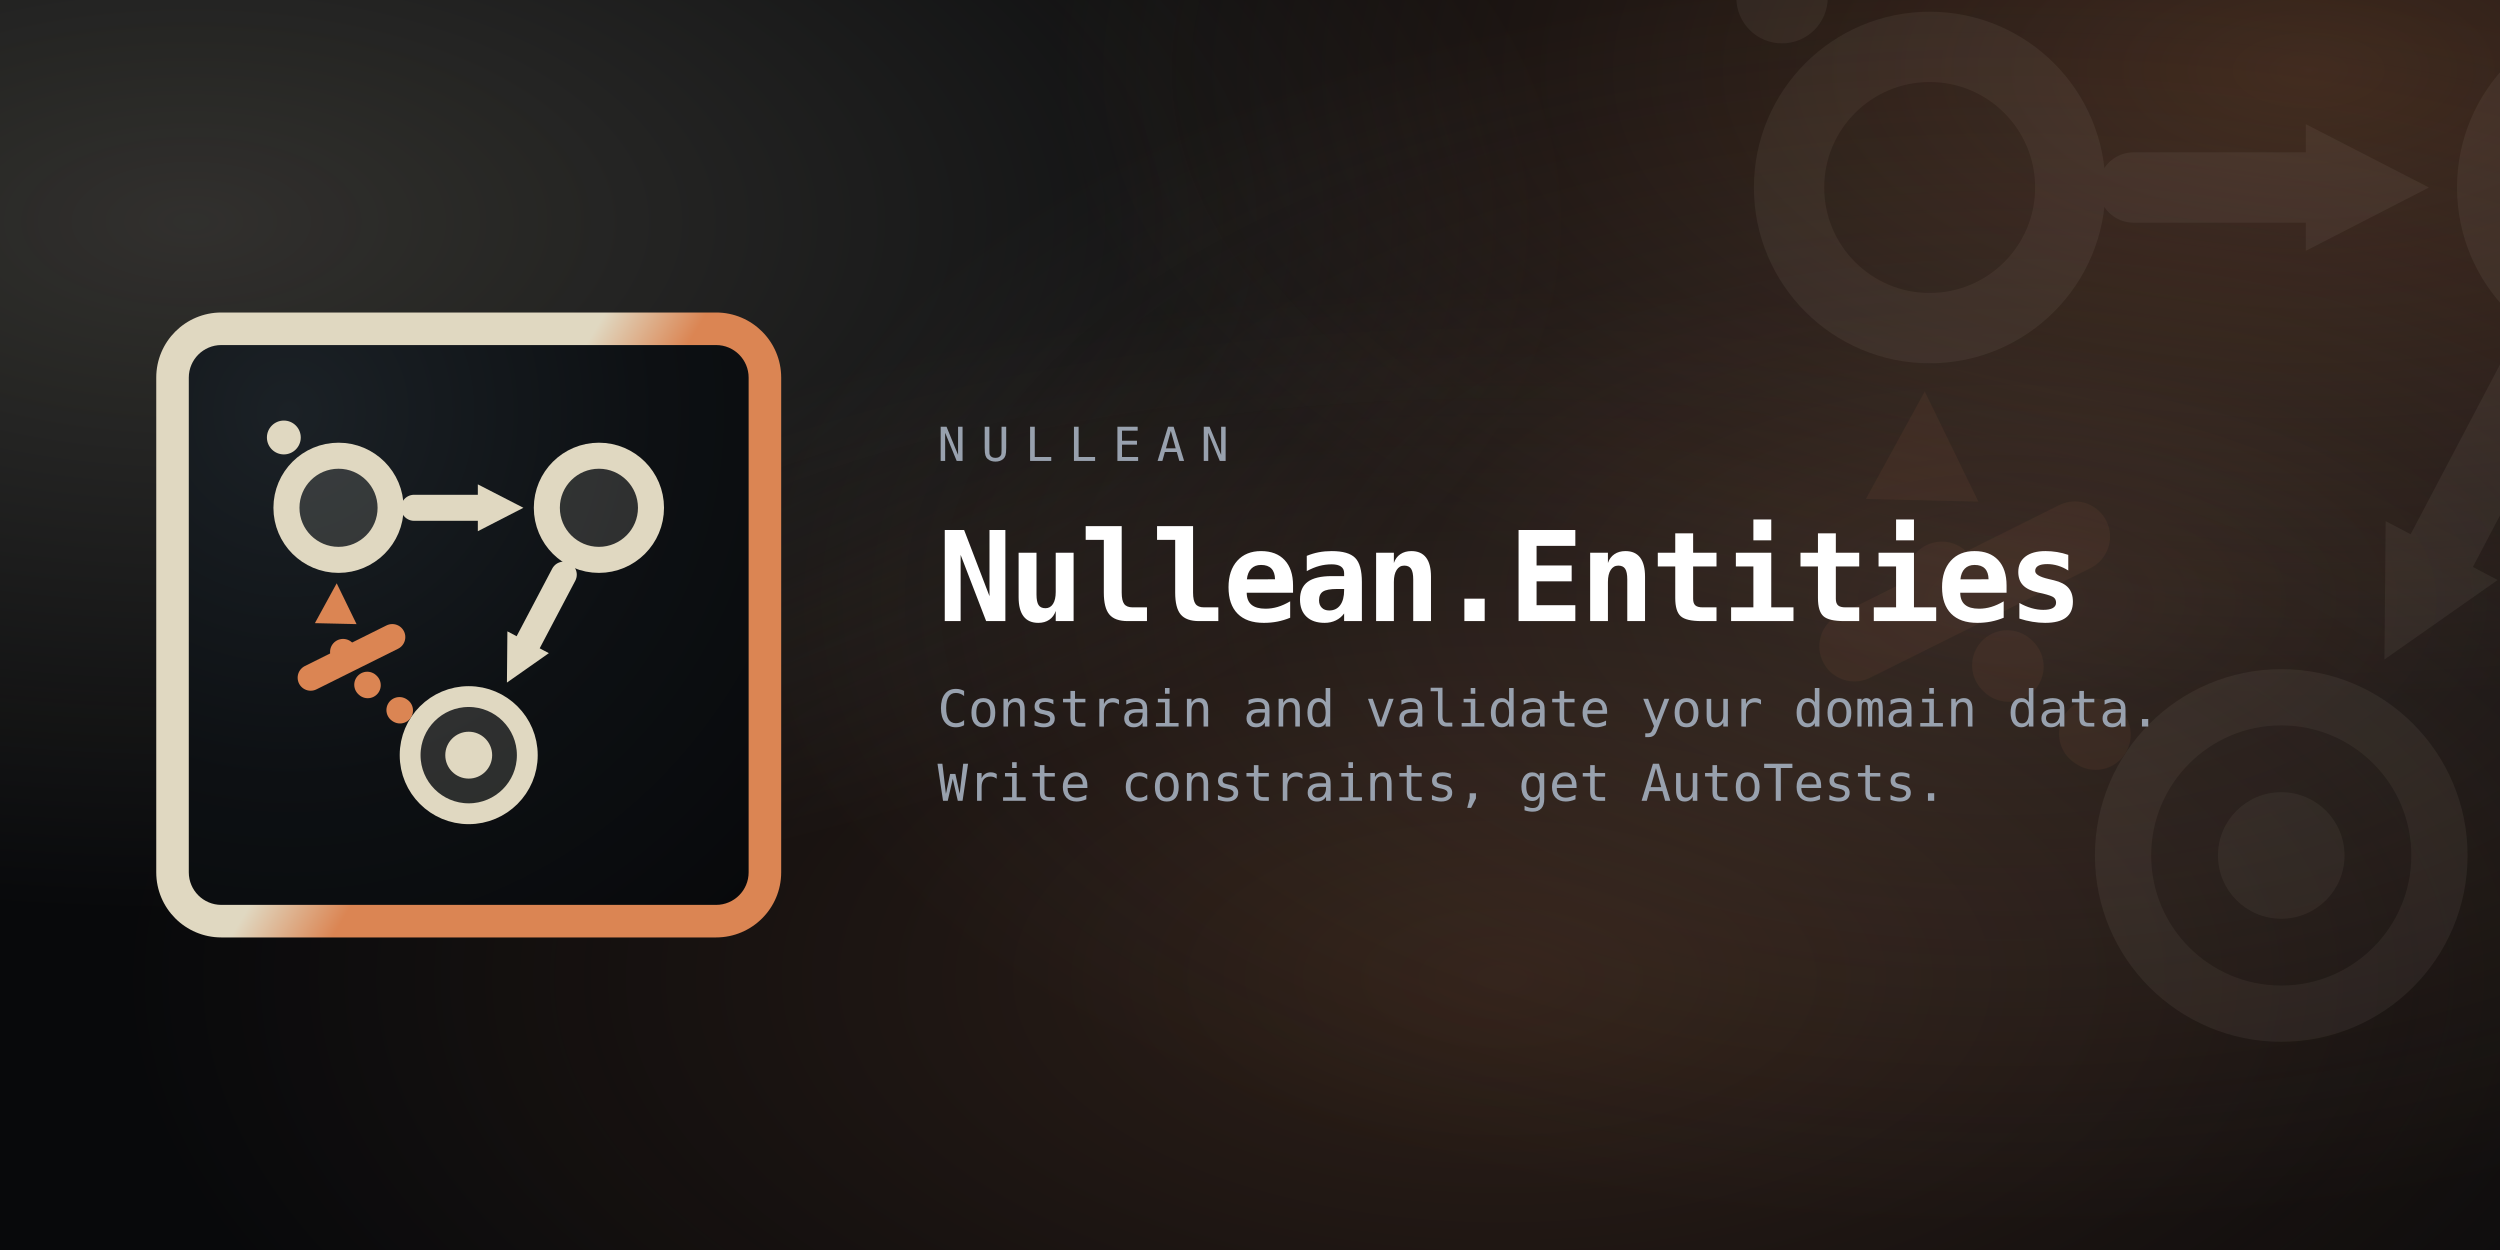
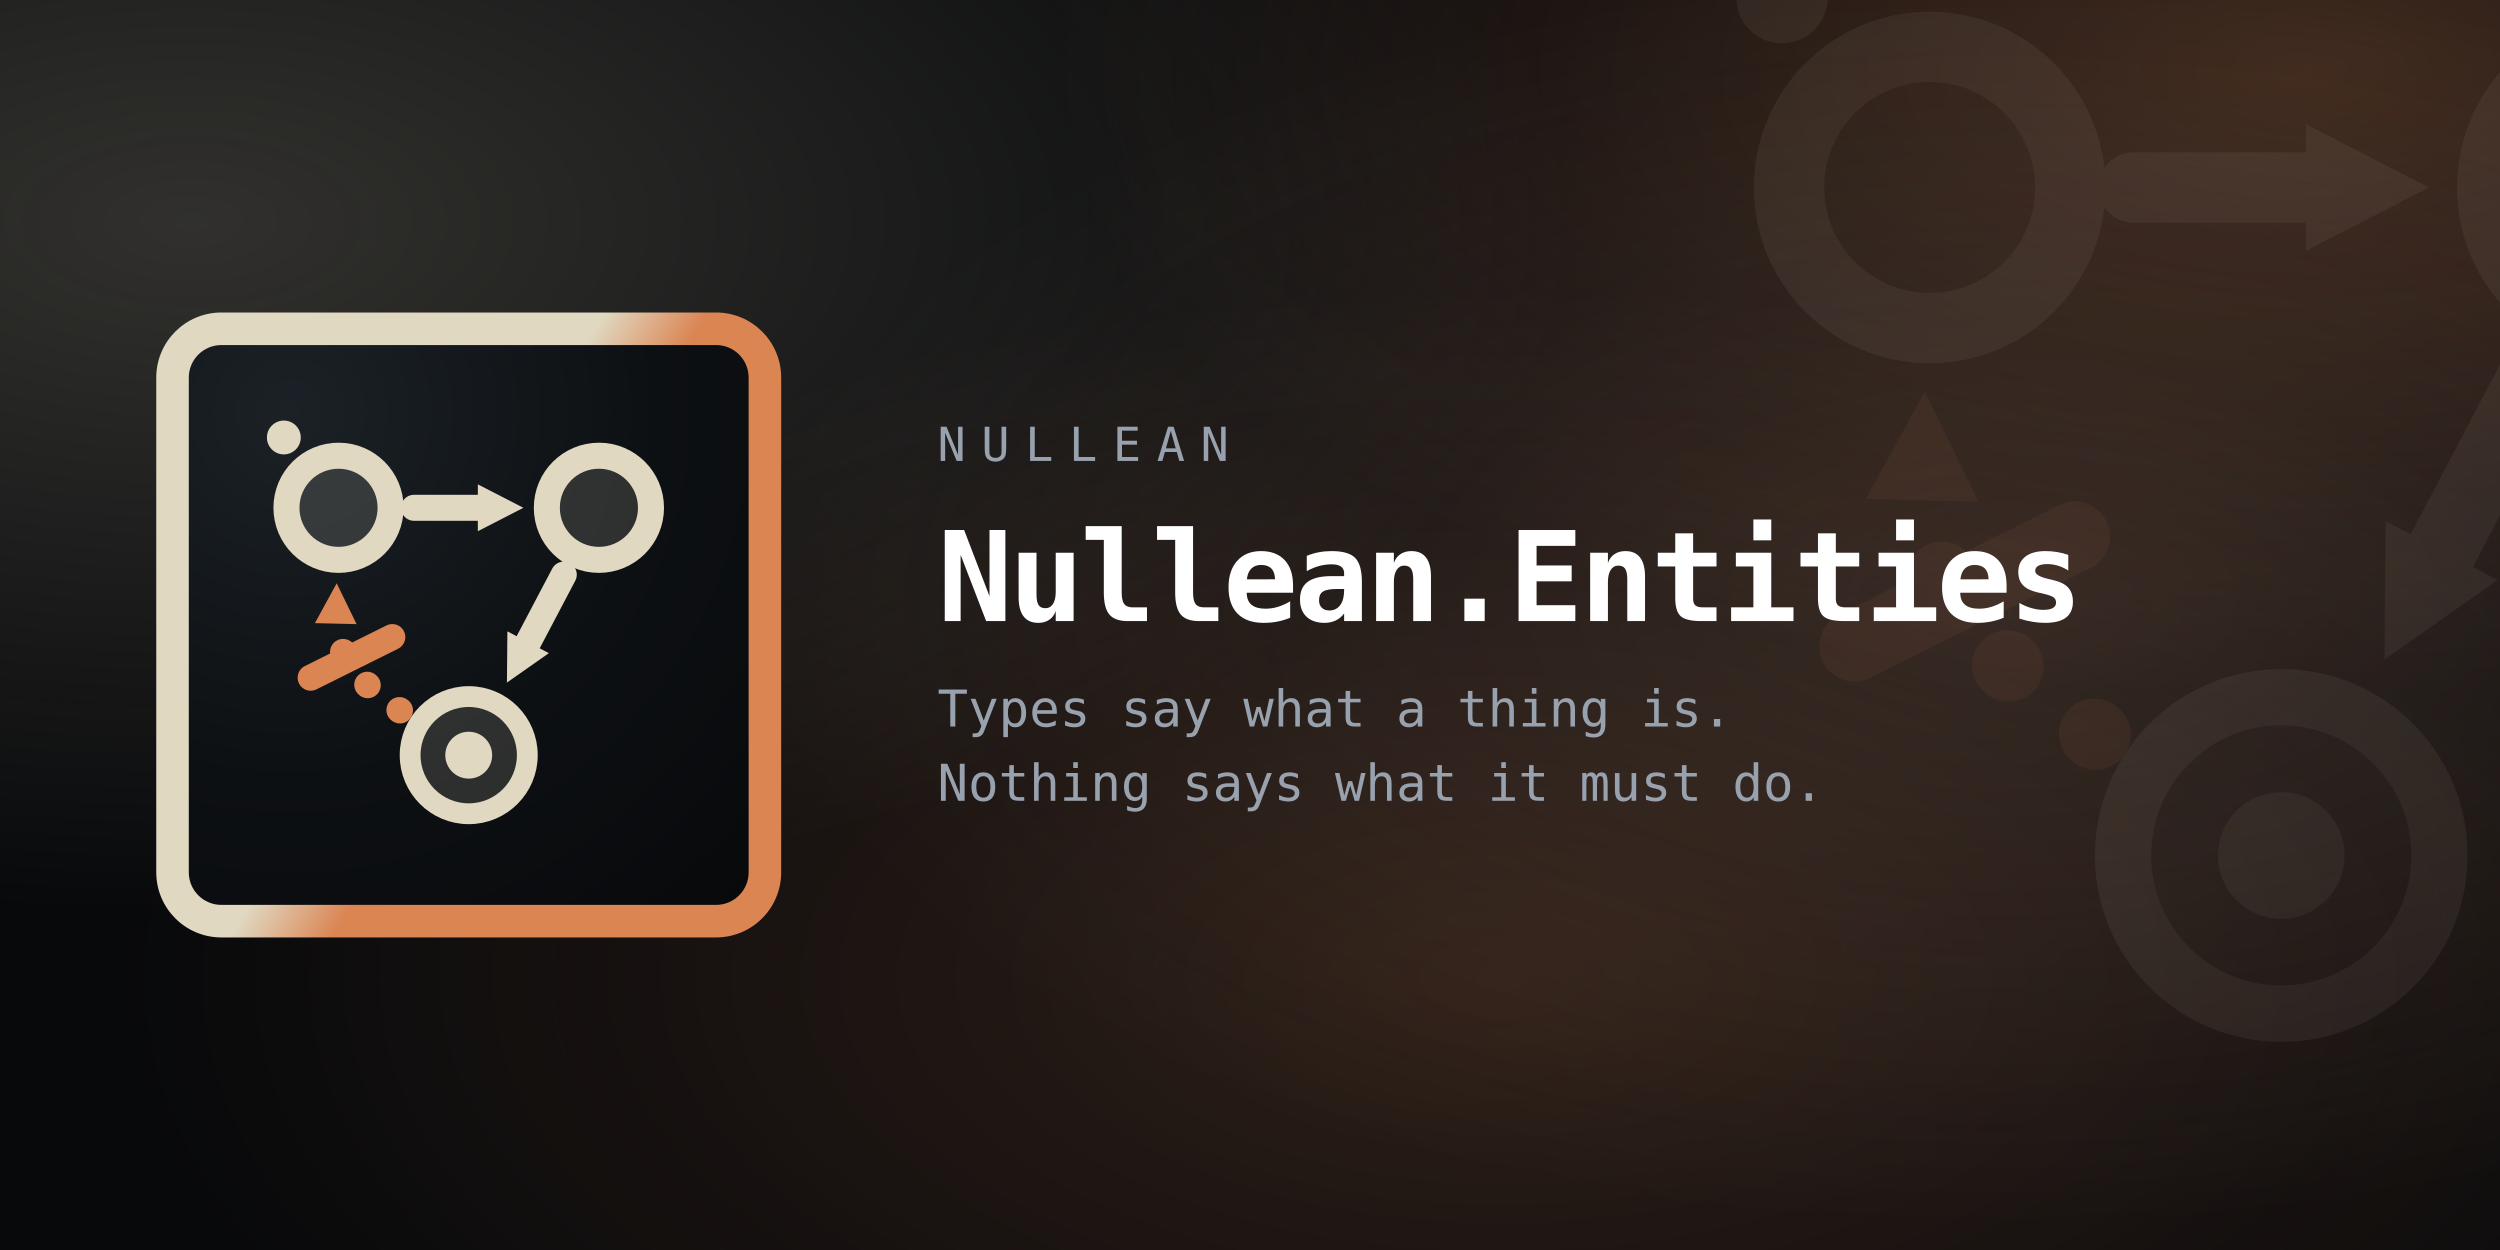
<svg xmlns="http://www.w3.org/2000/svg" viewBox="0 0 1280 640" width="1280" height="640" role="img" aria-label="Nullean.Entities">
  <defs>
    <radialGradient id="p1" cx=".08" cy=".18" r=".55">
      <stop offset="0" stop-color="#e0d8c1" stop-opacity=".19" />
      <stop offset="1" stop-color="#e0d8c1" stop-opacity="0" />
    </radialGradient>
    <radialGradient id="p2" cx=".92" cy=".06" r=".5">
      <stop offset="0" stop-color="#db8553" stop-opacity=".26" />
      <stop offset="1" stop-color="#db8553" stop-opacity="0" />
    </radialGradient>
    <radialGradient id="p3" cx=".6" cy=".78" r=".55">
      <stop offset="0" stop-color="#db8553" stop-opacity=".18" />
      <stop offset="1" stop-color="#db8553" stop-opacity="0" />
    </radialGradient>
    <radialGradient id="p4" cx=".8" cy=".48" r=".5">
      <stop offset="0" stop-color="#e9b394" stop-opacity=".14" />
      <stop offset="1" stop-color="#e9b394" stop-opacity="0" />
    </radialGradient>
  </defs>
  <rect width="1280" height="640" fill="#08090b" />
  <rect width="1280" height="640" fill="url(#p1)" />
  <rect width="1280" height="640" fill="url(#p2)" />
  <rect width="1280" height="640" fill="url(#p3)" />
  <rect width="1280" height="640" fill="url(#p4)" />
  <g opacity=".07" transform="translate(880 -30) scale(9)">
    <circle cx="12" cy="14" r="8" fill="#e0d8c1" fill-opacity=".16" stroke="#e0d8c1" stroke-width="4" />
    <circle cx="52" cy="14" r="8" fill="#e0d8c1" fill-opacity=".16" stroke="#e0d8c1" stroke-width="4" />
    <circle cx="32" cy="52" r="9" fill="#e0d8c1" fill-opacity=".16" stroke="#e0d8c1" stroke-width="3.2" />
    <circle cx="32" cy="52" r="3.6" fill="#e0d8c1" />
    <circle cx="3.6" cy="3.2" r="2.6" fill="#e0d8c1" />
    <line x1="23.60" y1="14.00" x2="34.20" y2="14.00" fill="none" stroke-width="4" stroke-linecap="round" stroke-linejoin="round" stroke="#e0d8c1" />
    <polygon points="40.40,14.00 33.40,17.60 33.40,10.40" fill="#e0d8c1" />
    <line x1="46.60" y1="24.27" x2="40.76" y2="35.36" fill="none" stroke-width="4" stroke-linecap="round" stroke-linejoin="round" stroke="#e0d8c1" />
    <polygon points="37.87,40.85 37.94,32.98 44.31,36.33" fill="#e0d8c1" />
    <path d="M21.44 45.13Q11.4 38.6 11.59 30.99" fill="none" stroke-width="4" stroke-linecap="round" stroke-linejoin="round" stroke="#db8553" stroke-dasharray="0.1 6.2" />
    <polygon points="11.72,25.60 14.77,31.87 8.37,31.72" fill="#db8553" />
    <line class="den" x1="7.72" y1="40.10" x2="20.26" y2="33.86" fill="none" stroke-width="4" stroke-linecap="round" stroke-linejoin="round" stroke="#db8553" />
    <circle class="tk" cx="12" cy="14" r="3.2" fill="#ece7d9" opacity="0" />
  </g>
  <g transform="translate(80 160) scale(3.333)">
    <defs>
      <linearGradient id="socf" x1="0" y1=".2" x2="1" y2=".8">
        <stop offset=".44" stop-color="#e0d8c1" />
        <stop offset=".56" stop-color="#db8553" />
      </linearGradient>
      <radialGradient id="socg" cx=".18" cy=".12" r="1.2">
        <stop offset="0" stop-color="#1b2126" />
        <stop offset=".55" stop-color="#0d1013" />
        <stop offset="1" stop-color="#08090b" />
      </radialGradient>
      <linearGradient id="socs" x1="0" y1="0" x2="1" y2="0">
        <stop offset=".35" stop-color="#fff" stop-opacity="0" />
        <stop offset=".5" stop-color="#fff" stop-opacity=".8" />
        <stop offset=".65" stop-color="#fff" stop-opacity="0" />
      </linearGradient>
      <mask id="socm">
        <rect width="96" height="96" fill="#fff" />
        <rect x="5" y="5" width="86" height="86" fill="#000" />
      </mask>
    </defs>
    <rect width="96" height="96" rx="10" fill="url(#socf)" />
    <rect x="5" y="5" width="86" height="86" rx="5" fill="url(#socg)" />
    <g transform="translate(16 16)">
      <circle cx="12" cy="14" r="8" fill="#e0d8c1" fill-opacity=".16" stroke="#e0d8c1" stroke-width="4" />
      <circle cx="52" cy="14" r="8" fill="#e0d8c1" fill-opacity=".16" stroke="#e0d8c1" stroke-width="4" />
      <circle cx="32" cy="52" r="9" fill="#e0d8c1" fill-opacity=".16" stroke="#e0d8c1" stroke-width="3.2" />
      <circle cx="32" cy="52" r="3.6" fill="#e0d8c1" />
      <circle cx="3.6" cy="3.2" r="2.6" fill="#e0d8c1" />
      <line x1="23.60" y1="14.00" x2="34.20" y2="14.00" fill="none" stroke-width="4" stroke-linecap="round" stroke-linejoin="round" stroke="#e0d8c1" />
      <polygon points="40.40,14.00 33.40,17.60 33.40,10.40" fill="#e0d8c1" />
      <line x1="46.60" y1="24.27" x2="40.76" y2="35.36" fill="none" stroke-width="4" stroke-linecap="round" stroke-linejoin="round" stroke="#e0d8c1" />
      <polygon points="37.87,40.85 37.94,32.98 44.31,36.33" fill="#e0d8c1" />
      <path d="M21.44 45.13Q11.4 38.6 11.59 30.99" fill="none" stroke-width="4" stroke-linecap="round" stroke-linejoin="round" stroke="#db8553" stroke-dasharray="0.1 6.2" />
      <polygon points="11.72,25.60 14.77,31.87 8.37,31.72" fill="#db8553" />
      <line class="den" x1="7.72" y1="40.10" x2="20.26" y2="33.86" fill="none" stroke-width="4" stroke-linecap="round" stroke-linejoin="round" stroke="#db8553" />
      <circle class="tk" cx="12" cy="14" r="3.2" fill="#ece7d9" opacity="0" />
    </g>
  </g>
  <g font-family="JetBrains Mono, ui-monospace, monospace">
    <text x="480" y="236" font-size="24" letter-spacing="8" fill="#98a1ae">NULLEAN</text>
    <text x="480" y="318" font-size="64" font-weight="700" letter-spacing="-2" fill="#fff">Nullean.Entities</text>
-     <text x="480" y="372" font-size="26" fill="#98a1ae">Constrain and validate your domain data.</text>
-     <text x="480" y="410" font-size="26" fill="#98a1ae">Write constraints, get AutoTests.</text>
+     <text x="480" y="372" font-size="26" fill="#98a1ae">Types say what a thing is.</text>
+     <text x="480" y="410" font-size="26" fill="#98a1ae">Nothing says what it must do.</text>
  </g>
</svg>
